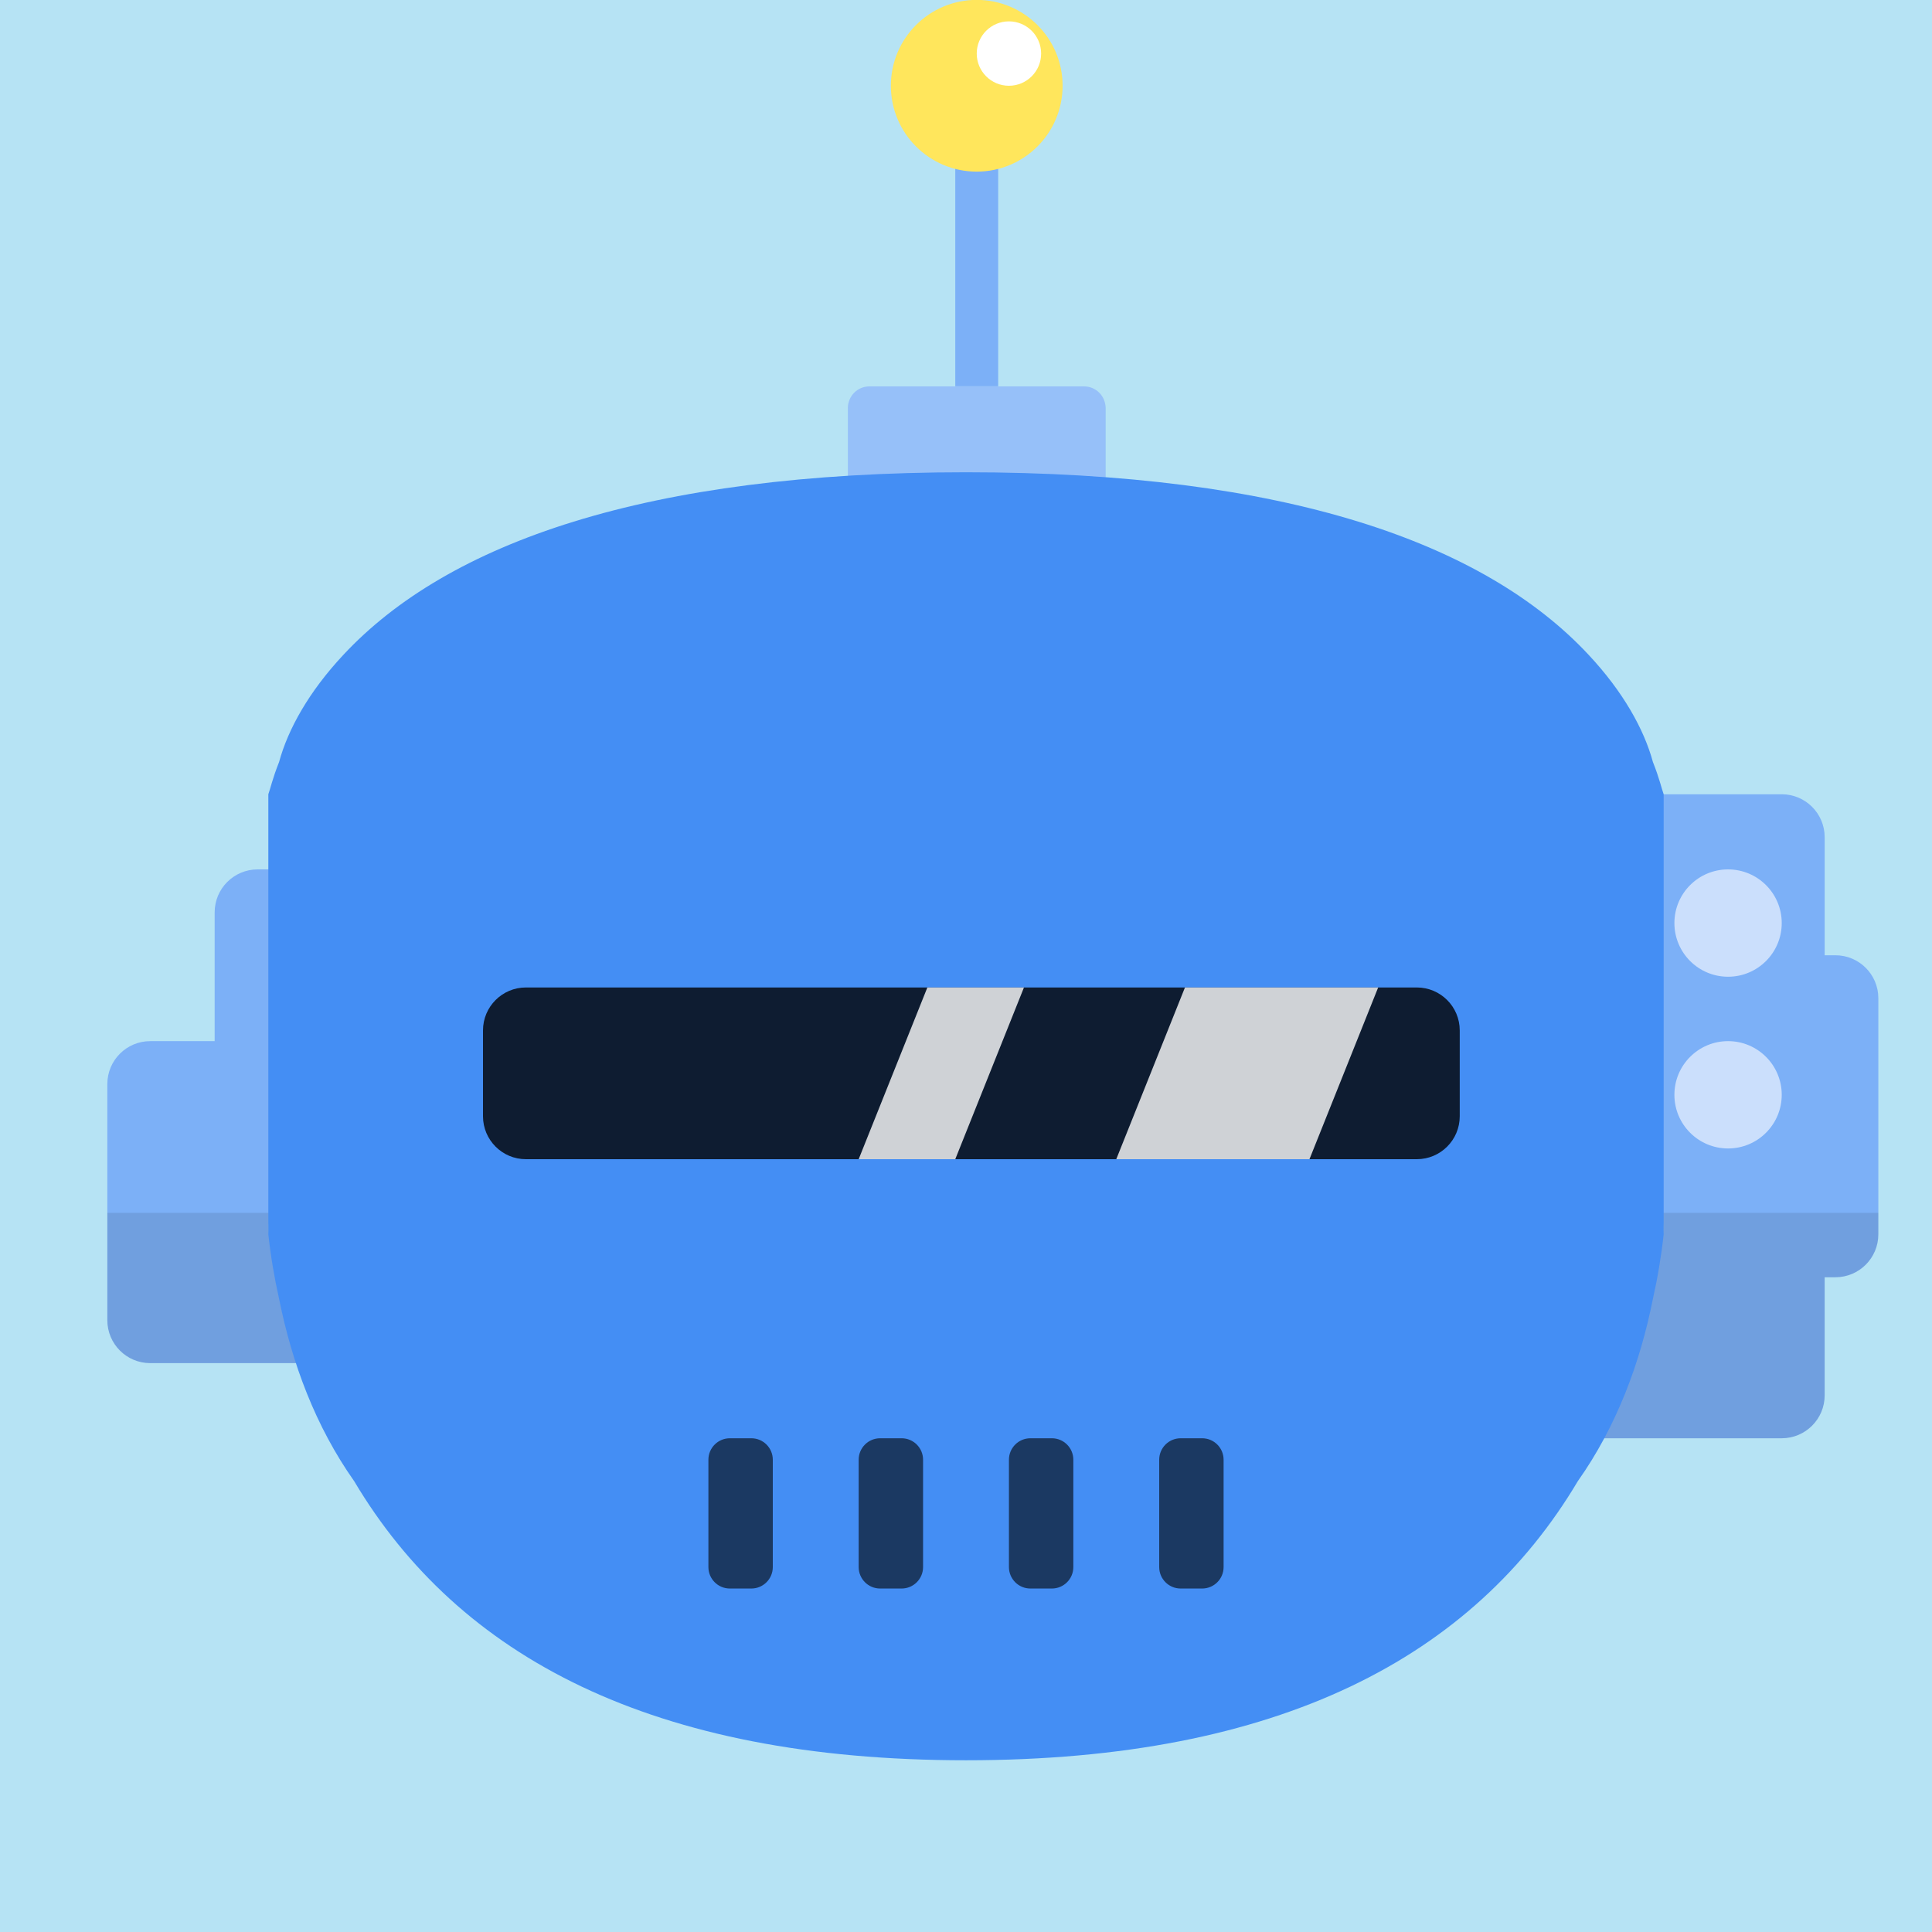
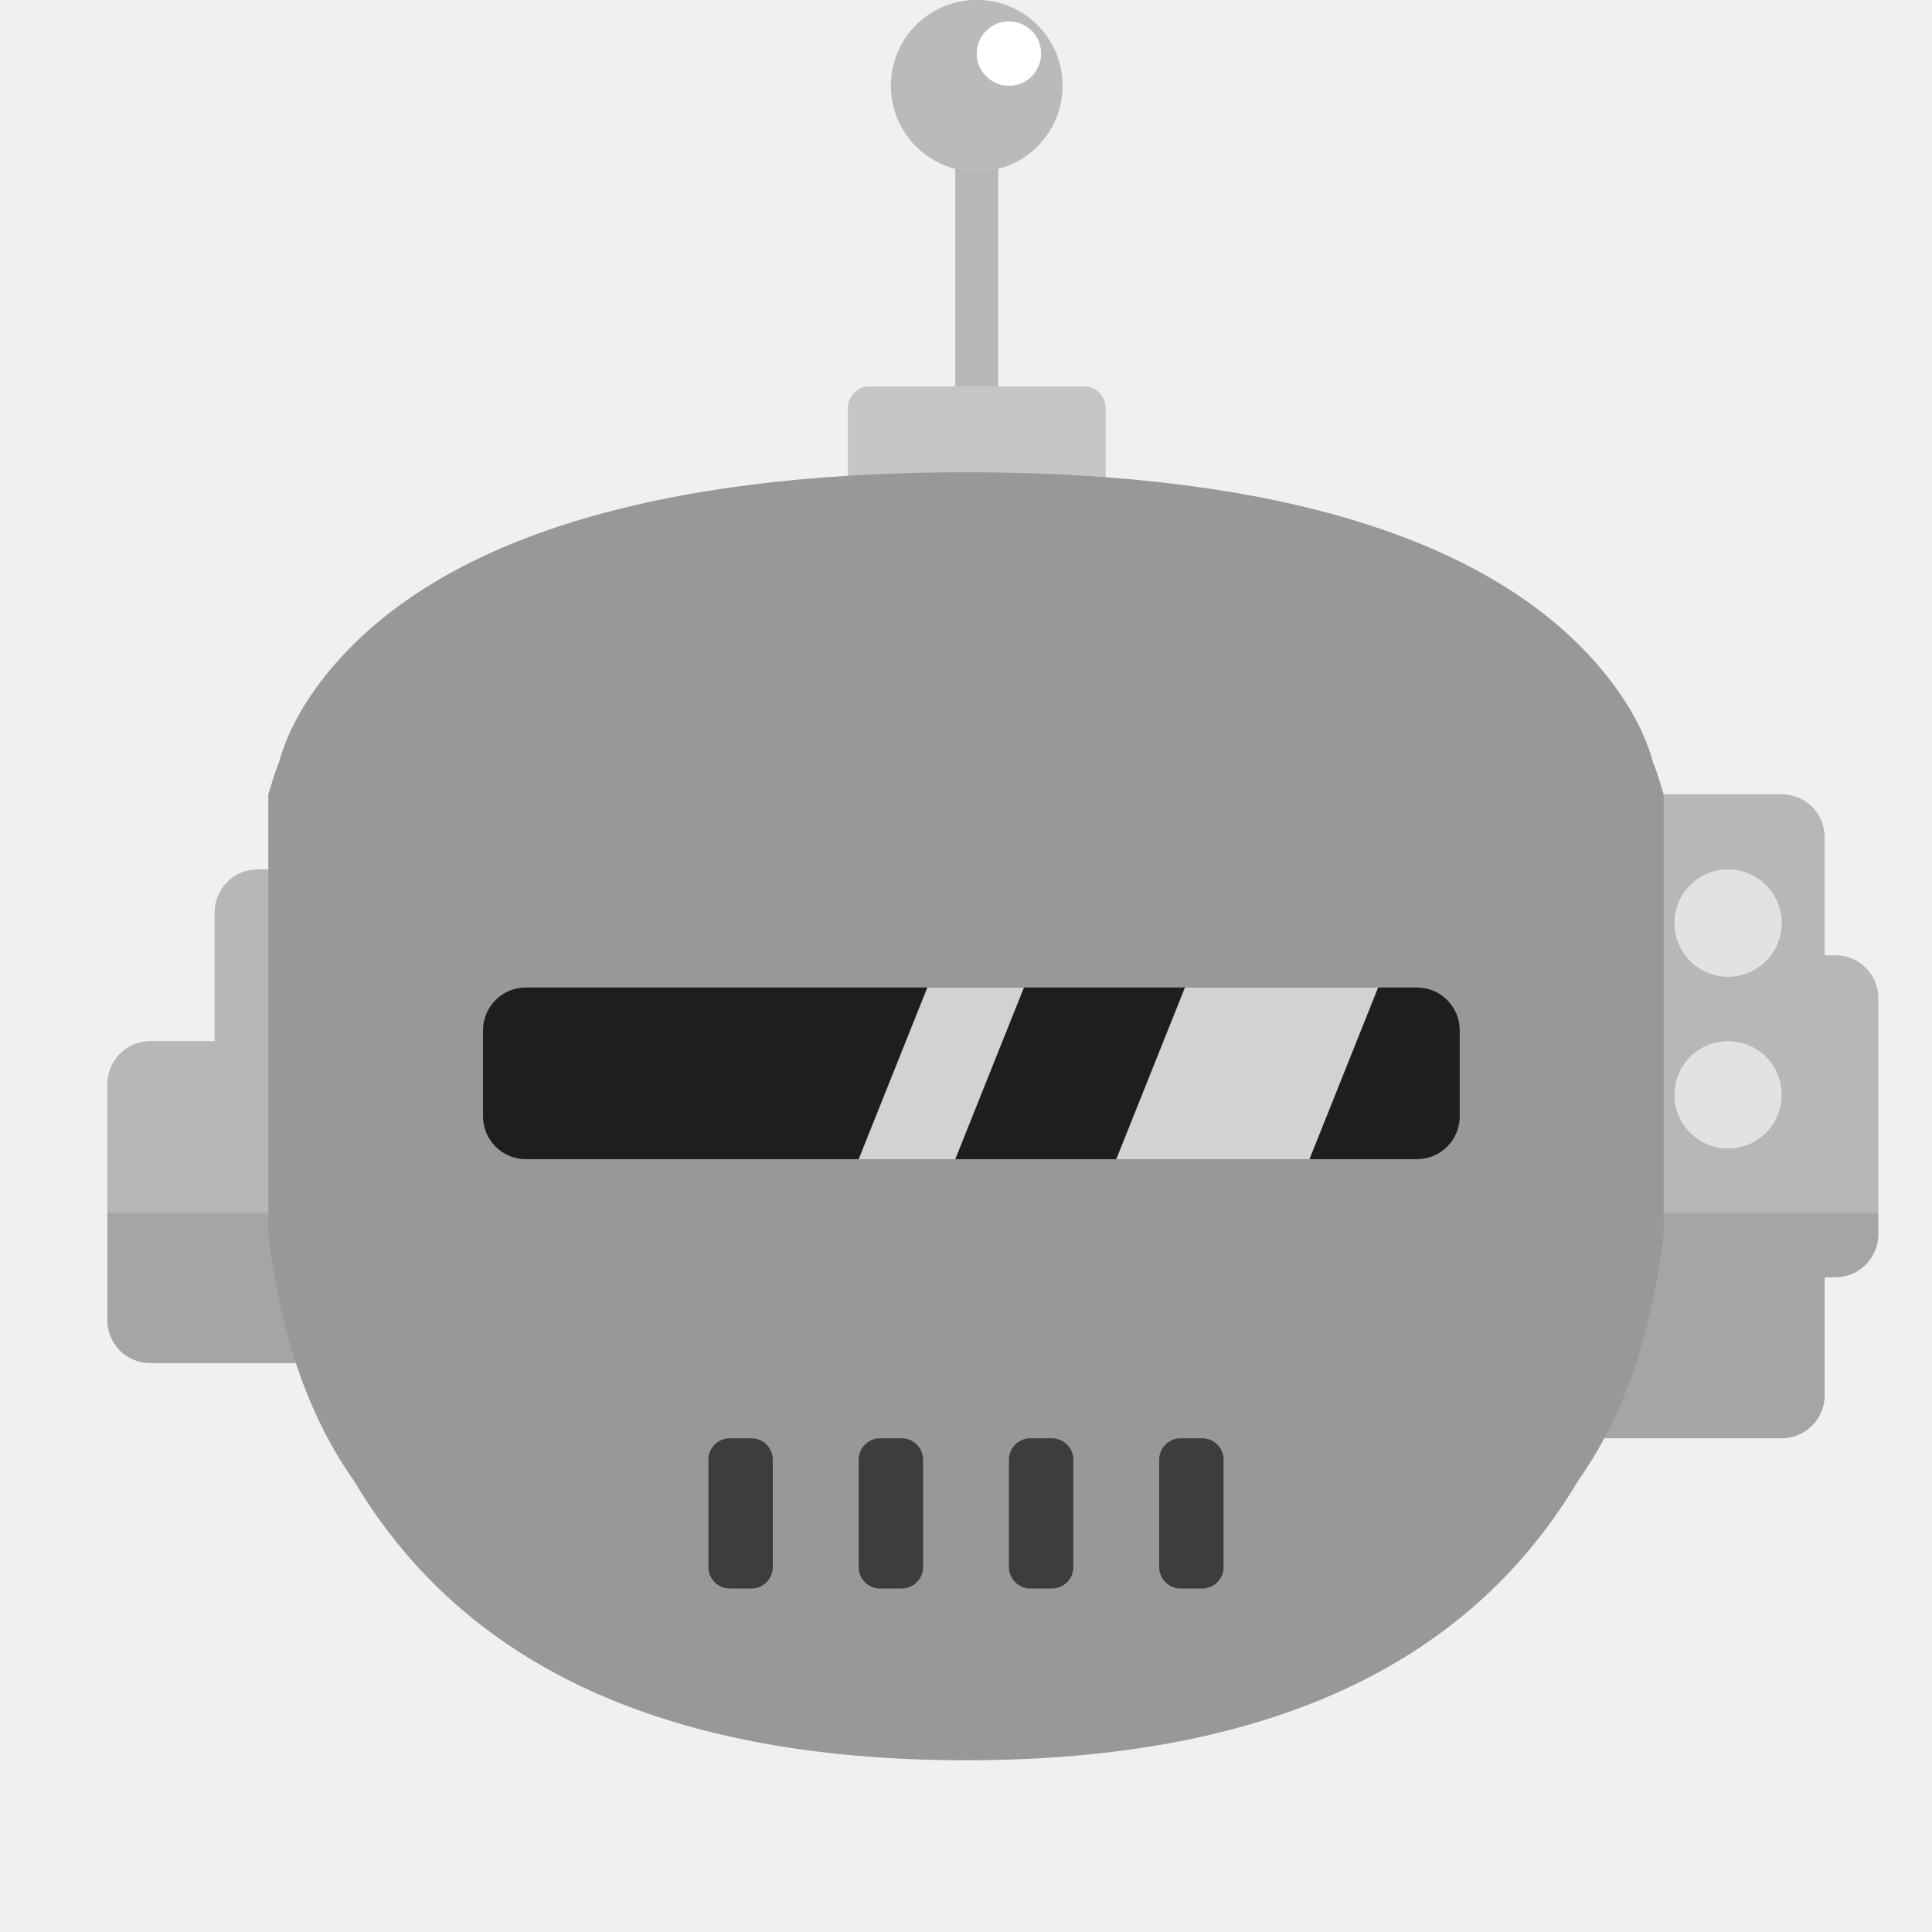
<svg xmlns="http://www.w3.org/2000/svg" viewBox="0 0 180 180" fill="none" shape-rendering="auto" aria-hidden="true">
  <defs>
    <g id="sides-squareAssymetric-819d86d0">
      <mask id="sidesSquareAssymetric-a" style="mask-type:luminance">
        <rect x="4" y="31" width="36" height="30" rx="4" fill="white" />
        <rect x="14" y="15" width="26" height="30" rx="4" fill="white" />
        <rect x="133" y="23" width="36" height="30" rx="4" fill="white" />
        <rect x="128" y="8" width="36" height="60" rx="4" fill="white" />
      </mask>
      <g mask="url(#sidesSquareAssymetric-a)">
-         <path d="M-6 0h180v76H-6z" fill="#448ef4" />
+         <path d="M-6 0h180v76H-6z" fill="#989898" />
        <path d="M-6 0h180v76H-6z" fill="white" fill-opacity=".3" />
        <path fill="black" fill-opacity=".1" d="M-6 47h180v29H-6z" />
        <circle cx="155" cy="20" r="5" fill="white" fill-opacity=".6" />
        <circle cx="155" cy="36" r="5" fill="white" fill-opacity=".6" />
      </g>
    </g>
    <g id="top-antenna-819d86d0">
      <mask id="topAntenna-a" style="mask-type:luminance">
        <path d="M30 38.6a2 2 0 0 1 2-2h20a2 2 0 0 1 2 2v14H30zM40 5.59h4v31h-4z" fill="white" />
      </mask>
      <g mask="url(#topAntenna-a)">
-         <path d="M-8 .6H92v52H-8z" fill="#448ef4" />
+         <path d="M-8 .6H92v52H-8z" fill="#989898" />
        <path d="M-8 3.6H92v52H-8z" fill="white" fill-opacity=".3" />
        <path fill="white" fill-opacity=".2" d="M30 36.59h24v16H30z" />
      </g>
-       <circle cx="42" cy="8.59" r="8" fill="#FFE65C" />
+       <circle cx="42" cy="8.59" r="8" fill="#bababa" />
      <circle cx="45" cy="5.59" r="3" fill="white" />
    </g>
    <g id="head-round02-819d86d0">
      <mask id="headRound02-a" style="mask-type:luminance">
        <path fill-rule="evenodd" clip-rule="evenodd" d="M0 31v-1c.18-.48.4-1.5 1-3 .83-3.06 2.78-6.56 6-10C16.7 6.6 35.17 0 65 0s48.3 6.6 58 17c3.22 3.44 5.17 6.94 6 10 .6 1.5.82 2.52 1 3v40c0-.1-.03.5 0 1a54 54 0 0 1-1 6c-1.19 6-3.4 11.91-7 17-9.72 16.34-27.74 26-57 26s-47.28-9.66-57-26c-3.6-5.1-5.8-11-7-17a54 54 0 0 1-1-6c.03-.45 0-1.32 0-1z" fill="white" />
      </mask>
      <g mask="url(#headRound02-a)">
-         <path d="M-4-2h138v124H-4z" fill="#448ef4" />
+         <path d="M-4-2h138v124H-4z" fill="#989898" />
      </g>
    </g>
    <g id="mouth-grill02-819d86d0">
      <rect x="24" y="6" width="6" height="14" rx="2" fill="black" fill-opacity=".6" />
      <rect x="10" y="6" width="6" height="14" rx="2" fill="black" fill-opacity=".6" />
      <rect x="38" y="6" width="6" height="14" rx="2" fill="black" fill-opacity=".6" />
      <rect x="52" y="6" width="6" height="14" rx="2" fill="black" fill-opacity=".6" />
    </g>
    <g id="eyes-robocop-819d86d0">
      <rect x="7" y="16" width="91" height="16" rx="4" fill="black" fill-opacity=".8" />
      <mask id="eyesRobocop-a" style="mask-type:luminance">
        <rect x="7" y="16" width="91" height="16" rx="4" fill="white" />
      </mask>
      <g mask="url(#eyesRobocop-a)">
        <path fill-rule="evenodd" clip-rule="evenodd" d="M76 7h18L82 37H64zM52 7h9L49 37h-9z" fill="white" fill-opacity=".8" />
      </g>
    </g>
    <clipPath id="clip-819d86d0">
      <rect width="180" height="180" rx="0" ry="0" />
    </clipPath>
  </defs>
  <g clip-path="url(#clip-819d86d0)">
-     <rect width="180" height="180" fill="#b6e3f4" />
    <use transform="translate(6 66)" href="#sides-squareAssymetric-819d86d0" />
    <use transform="translate(49 -.6)" href="#top-antenna-819d86d0" />
    <use transform="translate(25 44)" href="#head-round02-819d86d0" />
    <use transform="translate(56 128)" href="#mouth-grill02-819d86d0" />
    <use transform="translate(38 76)" href="#eyes-robocop-819d86d0" />
  </g>
</svg>
